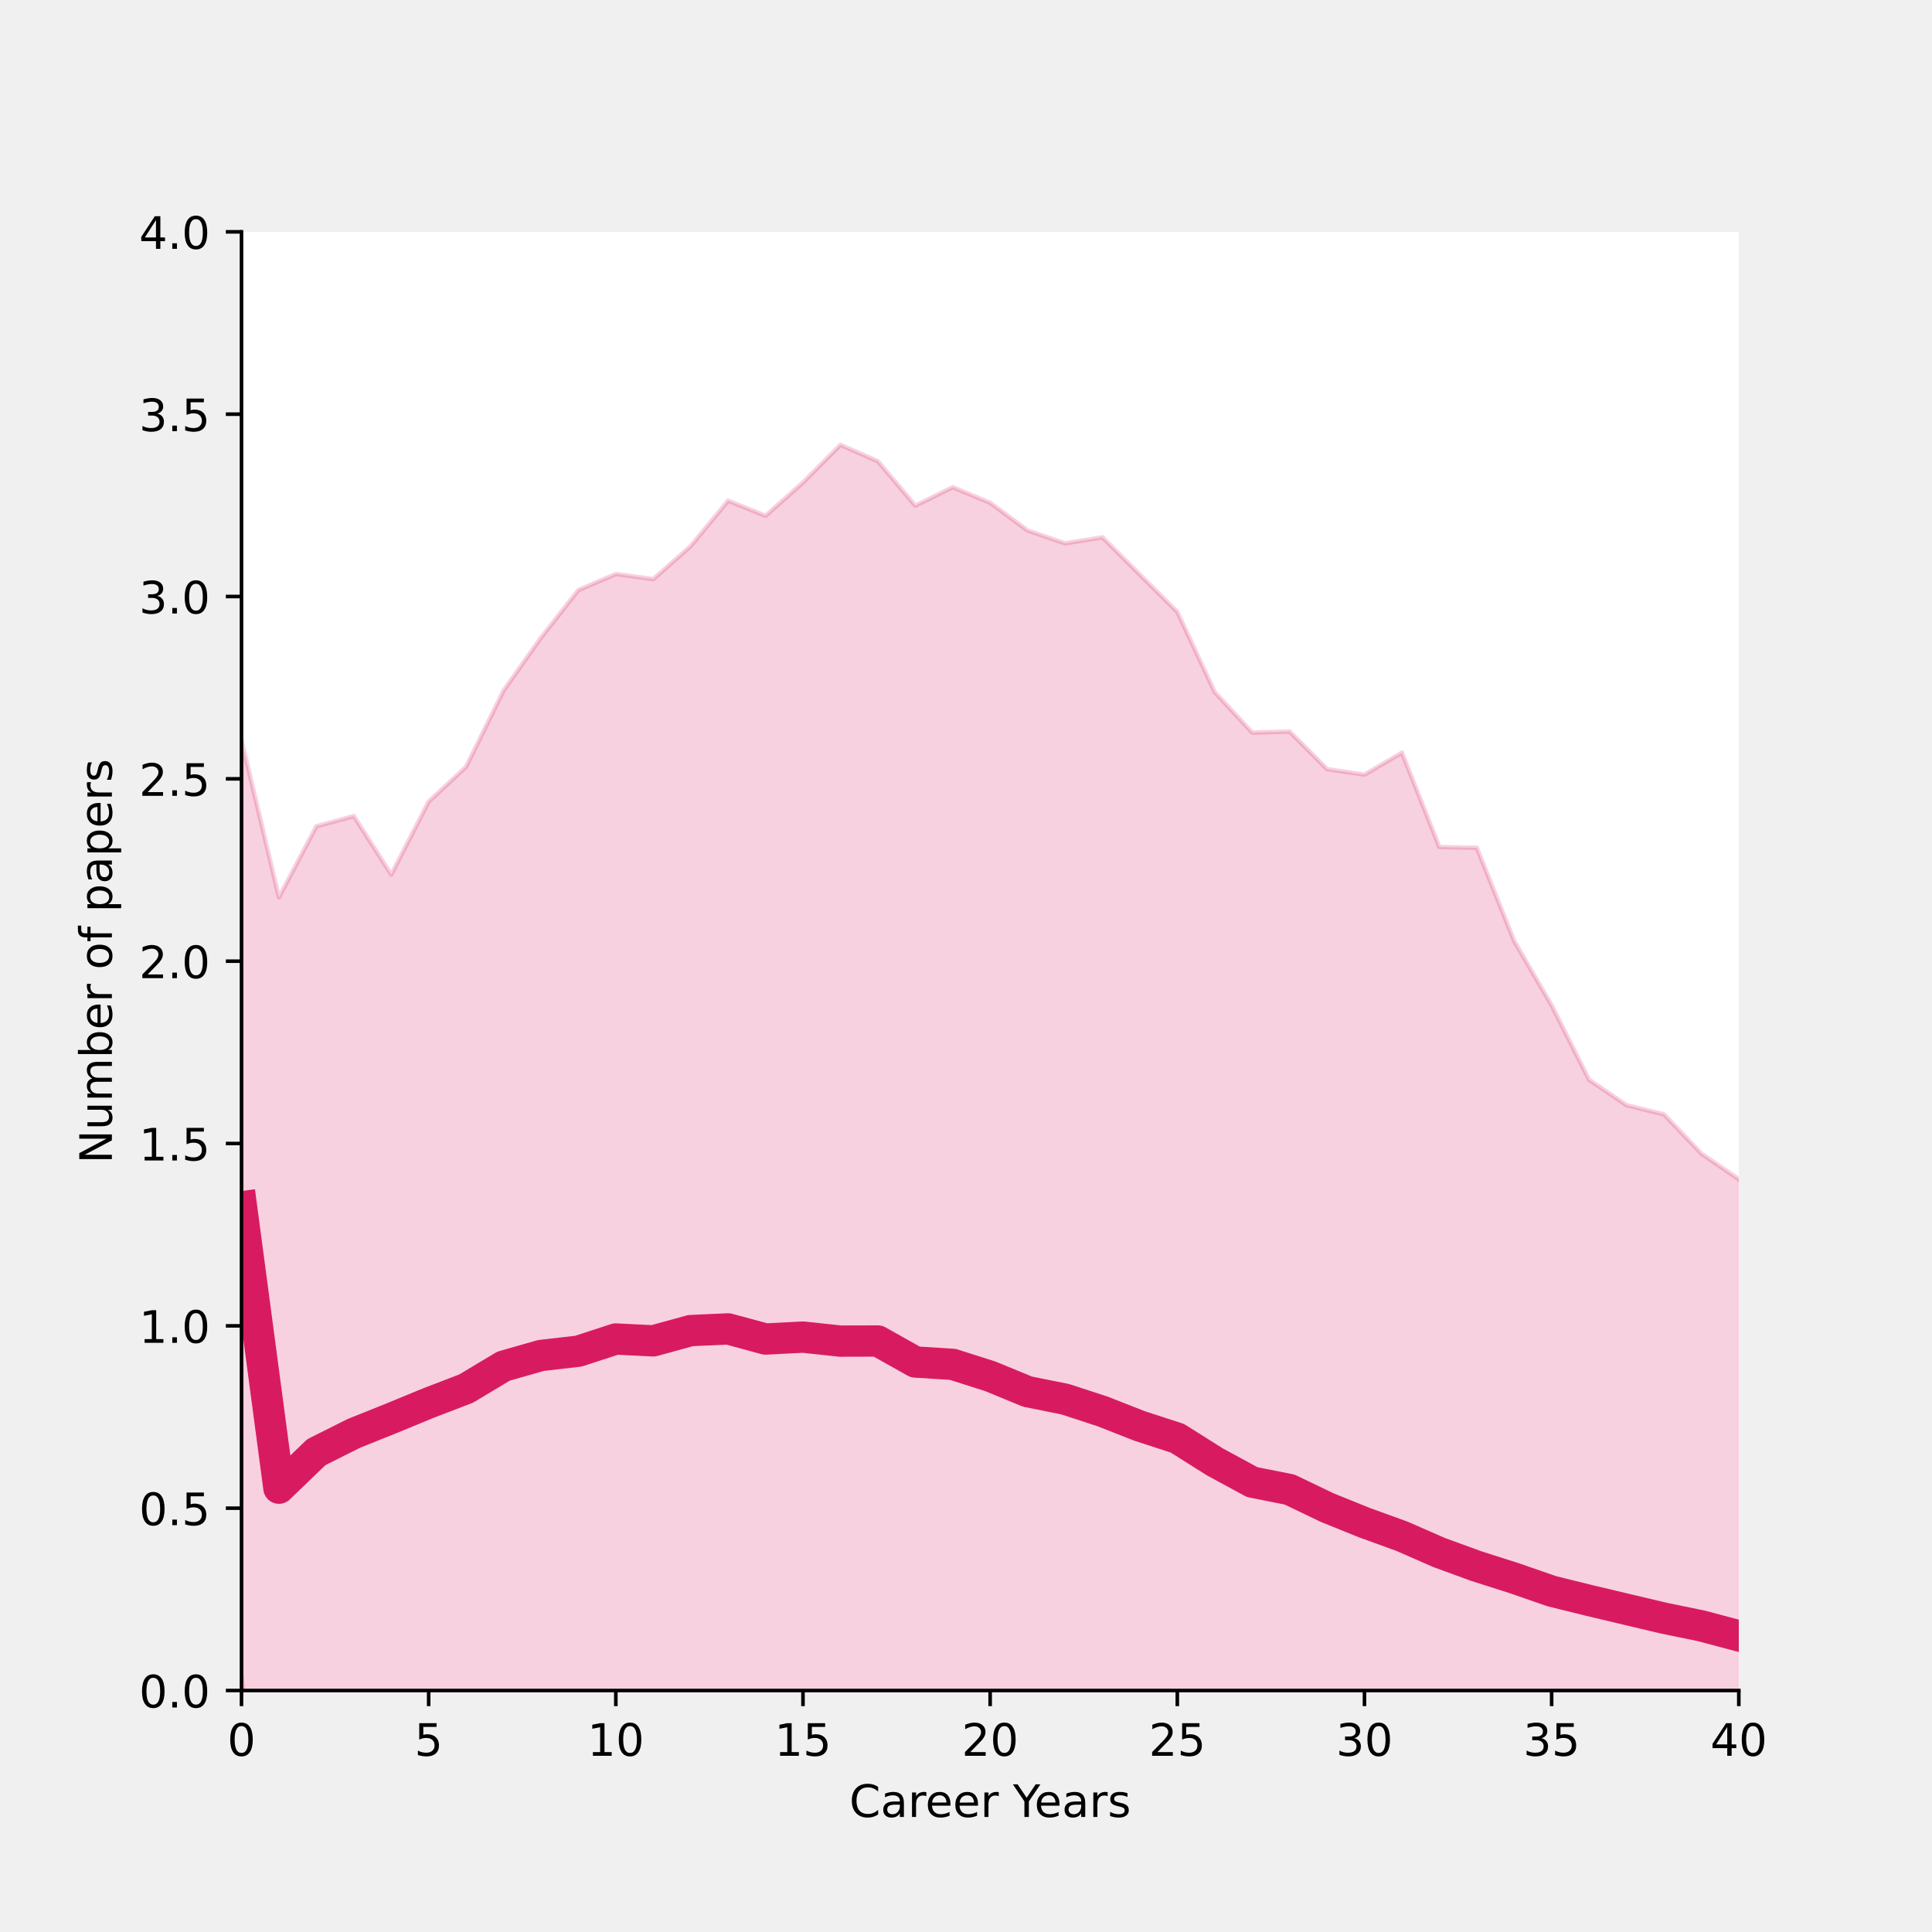
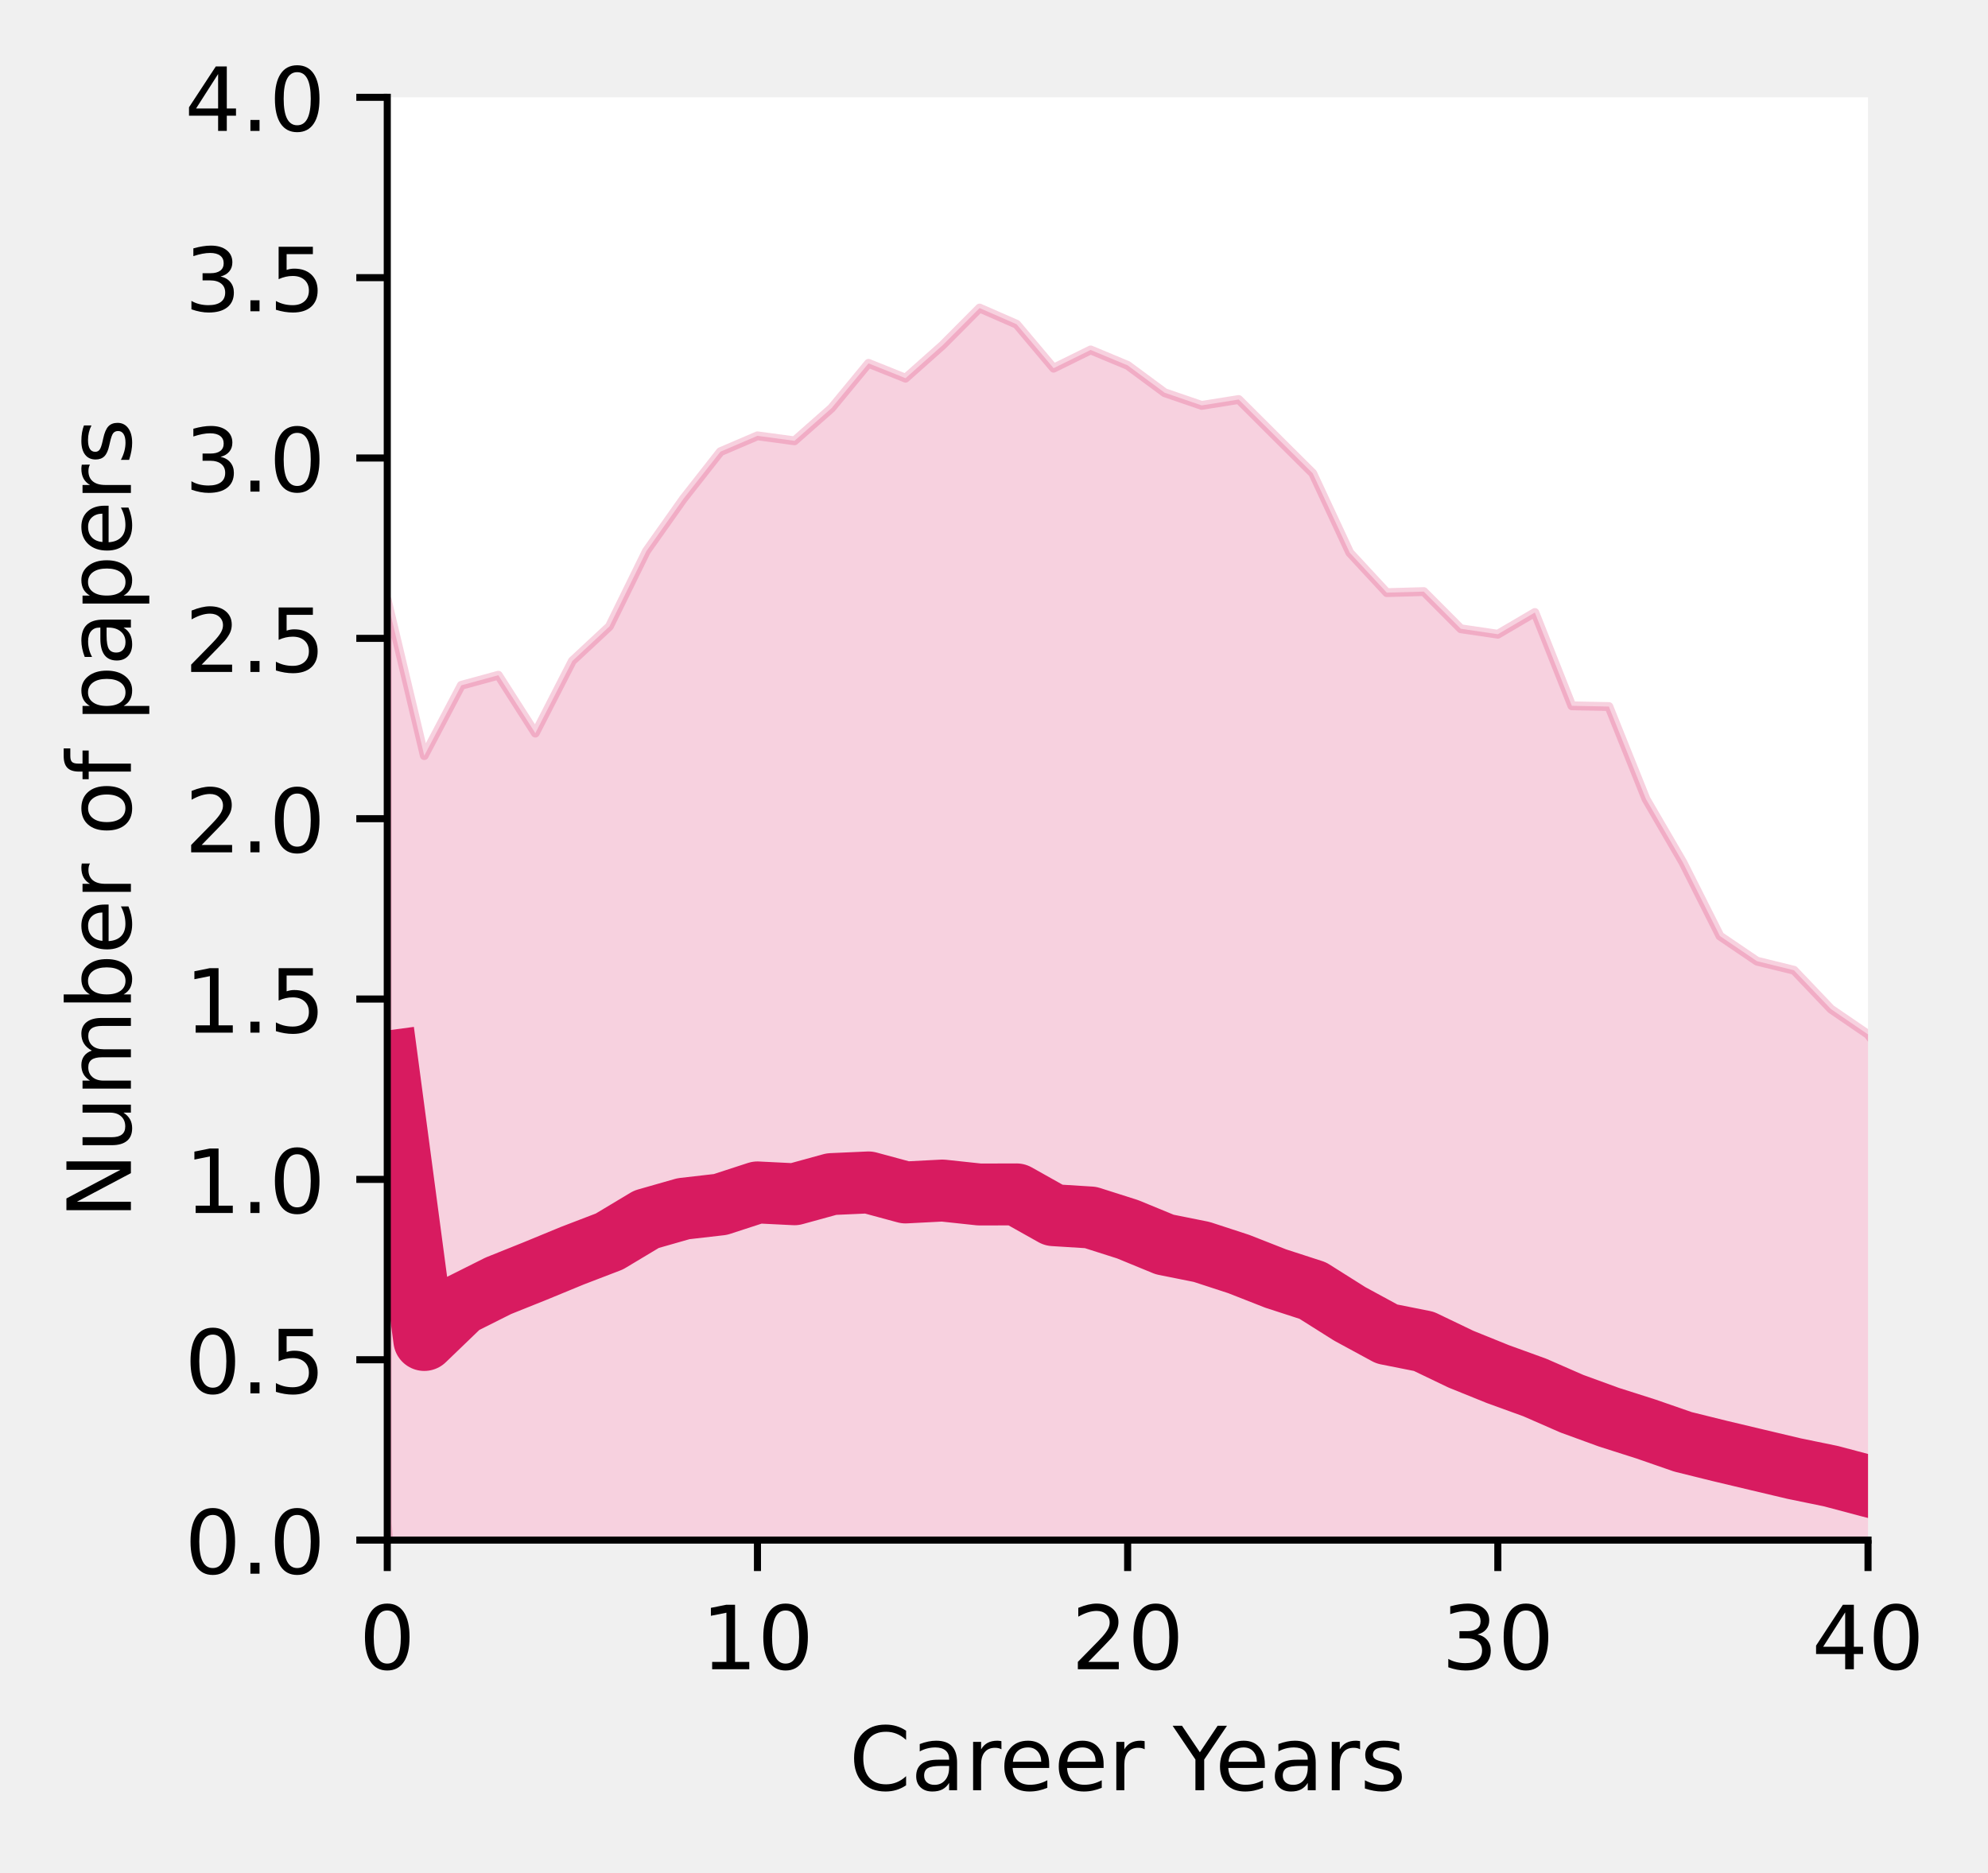
- <svg xmlns="http://www.w3.org/2000/svg" xmlns:xlink="http://www.w3.org/1999/xlink" width="432pt" height="432pt" viewBox="0 0 432 432" version="1.1">
+ <svg xmlns="http://www.w3.org/2000/svg" xmlns:xlink="http://www.w3.org/1999/xlink" width="224.744pt" height="211.635pt" viewBox="0 0 224.744 211.635" version="1.1">
  <defs>
    <style type="text/css">*{stroke-linejoin: round; stroke-linecap: butt}</style>
  </defs>
  <g id="figure_1">
    <g id="patch_1">
-       <path d="M 0 432  L 432 432  L 432 0  L 0 0  L 0 432  z " style="fill: none" />
+       <path d="M 0 211.635  L 224.744 211.635  L 224.744 0  L 0 0  L 0 211.635  z " style="fill: none" />
    </g>
    <g id="axes_1">
      <g id="patch_2">
-         <path d="M 54 378  L 388.8 378  L 388.8 51.84  L 54 51.84  z " style="fill: #ffffff" />
+         <path d="M 43.781 174.079  L 211.181 174.079  L 211.181 10.999  L 43.781 10.999  z " style="fill: #ffffff" />
      </g>
      <g id="PolyCollection_1">
-         <path d="M 54 374.193  L 54 165.498  L 62.37 200.657  L 70.74 184.77  L 79.11 182.483  L 87.48 195.57  L 95.85 179.257  L 104.22 171.461  L 112.59 154.434  L 120.96 142.605  L 129.33 131.947  L 137.7 128.364  L 146.07 129.498  L 154.44 122.119  L 162.81 111.977  L 171.18 115.335  L 179.55 107.895  L 187.92 99.481  L 196.29 103.138  L 204.66 113.075  L 213.03 108.95  L 221.4 112.436  L 229.77 118.621  L 238.14 121.489  L 246.51 120.156  L 254.88 128.513  L 263.25 136.834  L 271.62 154.779  L 279.99 163.814  L 288.36 163.578  L 296.73 171.981  L 305.1 173.217  L 313.47 168.304  L 321.84 189.4  L 330.21 189.566  L 338.58 210.437  L 346.95 224.811  L 355.32 241.443  L 363.69 247.128  L 372.06 249.182  L 380.43 257.964  L 388.8 263.685  L 397.17 274.797  L 405.54 284.984  L 413.91 300.505  L 422.28 308.501  L 430.65 317.406  L 439.02 324.538  L 447.39 329.463  L 455.76 316.487  L 464.13 318.411  L 472.5 338.752  L 480.87 348.583  L 489.24 356.721  L 497.61 361.229  L 505.98 362.158  L 514.35 366.598  L 522.72 362.226  L 531.09 363.069  L 539.46 366.226  L 547.83 372.888  L 556.2 373.195  L 564.57 368.949  L 572.94 374.901  L 581.31 377.176  L 589.68 377.176  L 598.05 377.176  L 598.05 378.807  L 598.05 378.807  L 589.68 378.807  L 581.31 378.807  L 572.94 381.002  L 564.57 386.66  L 556.2 382.56  L 547.83 382.803  L 539.46 389.105  L 531.09 391.806  L 522.72 392.535  L 514.35 388.457  L 505.98 392.276  L 497.61 393.189  L 489.24 396.93  L 480.87 404.302  L 472.5 412.567  L 464.13 431.391  L 455.76 431.946  L 447.39 419.084  L 439.02 422.819  L 430.65 427.798  L 422.28 434.747  L 413.91 440.883  L 405.54 454.007  L 397.17 460.981  L 388.8 467.869  L 380.43 469.138  L 372.06 474.479  L 363.69 472.571  L 355.32 474.276  L 346.95 486.766  L 338.58 495.334  L 330.21 510.872  L 321.84 504.939  L 313.47 518.713  L 305.1 507.734  L 296.73 502.201  L 288.36 502.565  L 279.99 499.002  L 271.62 498.953  L 263.25 506.347  L 254.88 509.238  L 246.51 511.023  L 238.14 504.226  L 229.77 503.735  L 221.4 503.038  L 213.03 501.192  L 204.66 496.023  L 196.29 496.566  L 187.92 500.272  L 179.55 490.064  L 171.18 483.488  L 162.81 482.313  L 154.44 472.921  L 146.07 470.141  L 137.7 470.443  L 129.33 472.307  L 120.96 463.574  L 112.59 456.523  L 104.22 449.525  L 95.85 448.154  L 87.48 438.739  L 79.11 458.545  L 70.74 464.641  L 62.37 464.866  L 54 374.193  z " clip-path="url(#pda16a2caca)" style="fill: #d81b60; fill-opacity: 0.2; stroke: #d81b60; stroke-opacity: 0.2" />
+         <path d="M 43.781 172.176  L 43.781 67.828  L 47.966 85.408  L 52.151 77.464  L 56.336 76.321  L 60.521 82.864  L 64.706 74.708  L 68.891 70.81  L 73.076 62.296  L 77.261 56.382  L 81.446 51.053  L 85.631 49.261  L 89.816 49.828  L 94.001 46.139  L 98.186 41.068  L 102.371 42.747  L 106.556 39.027  L 110.741 34.82  L 114.926 36.648  L 119.111 41.616  L 123.296 39.554  L 127.481 41.297  L 131.666 44.39  L 135.851 45.824  L 140.036 45.157  L 144.221 49.335  L 148.406 53.496  L 152.591 62.469  L 156.776 66.986  L 160.961 66.868  L 165.146 71.07  L 169.331 71.688  L 173.516 69.231  L 177.701 79.779  L 181.886 79.862  L 186.071 90.298  L 190.256 97.485  L 194.441 105.801  L 198.626 108.643  L 202.811 109.67  L 206.996 114.061  L 211.181 116.922  L 215.366 122.478  L 219.551 127.571  L 223.736 135.332  L 227.921 139.33  L 232.106 143.782  L 236.291 147.348  L 240.476 149.811  L 244.661 143.323  L 248.846 144.285  L 253.031 154.455  L 257.216 159.371  L 261.401 163.44  L 265.586 165.694  L 269.771 166.158  L 273.956 168.378  L 278.141 166.192  L 282.326 166.614  L 286.511 168.192  L 290.696 171.523  L 294.881 171.677  L 299.066 169.554  L 303.251 172.529  L 307.436 173.667  L 311.621 173.667  L 315.806 173.667  L 315.806 174.483  L 315.806 174.483  L 311.621 174.483  L 307.436 174.483  L 303.251 175.58  L 299.066 178.409  L 294.881 176.359  L 290.696 176.48  L 286.511 179.632  L 282.326 180.982  L 278.141 181.347  L 273.956 179.308  L 269.771 181.217  L 265.586 181.674  L 261.401 183.544  L 257.216 187.23  L 253.031 191.363  L 248.846 200.775  L 244.661 201.052  L 240.476 194.621  L 236.291 196.489  L 232.106 198.978  L 227.921 202.452  L 223.736 205.521  L 219.551 212.083  L 215.366 215.57  L 211.181 219.014  L 206.996 219.648  L 202.811 222.319  L 198.626 221.365  L 194.441 222.217  L 190.256 228.462  L 186.071 232.746  L 181.886 240.515  L 177.701 237.549  L 173.516 244.436  L 169.331 238.946  L 165.146 236.18  L 160.961 236.362  L 156.776 234.58  L 152.591 234.556  L 148.406 238.253  L 144.221 239.698  L 140.036 240.591  L 135.851 237.192  L 131.666 236.947  L 127.481 236.598  L 123.296 235.675  L 119.111 233.091  L 114.926 233.362  L 110.741 235.215  L 106.556 230.111  L 102.371 226.823  L 98.186 226.236  L 94.001 221.54  L 89.816 220.149  L 85.631 220.301  L 81.446 221.233  L 77.261 216.866  L 73.076 213.341  L 68.891 209.842  L 64.706 209.156  L 60.521 204.449  L 56.336 214.352  L 52.151 217.4  L 47.966 217.512  L 43.781 172.176  z " clip-path="url(#p102c0a29e1)" style="fill: #d81b60; fill-opacity: 0.2; stroke: #d81b60; stroke-opacity: 0.2" />
      </g>
      <g id="matplotlib.axis_1">
        <g id="xtick_1">
          <g id="line2d_1">
            <defs>
-               <path id="ma60444b152" d="M 0 0  L 0 3.5  " style="stroke: #000000; stroke-width: 0.8" />
+               <path id="m7f471c9798" d="M 0 0  L 0 3.5  " style="stroke: #000000; stroke-width: 0.8" />
            </defs>
            <g>
-               <use xlink:href="#ma60444b152" x="54" y="378" style="stroke: #000000; stroke-width: 0.8" />
+               <use xlink:href="#m7f471c9798" x="43.781" y="174.079" style="stroke: #000000; stroke-width: 0.8" />
            </g>
          </g>
          <g id="text_1">
-             <g transform="translate(50.81875 392.5984)scale(0.1 -0.1)">
+             <g transform="translate(40.6 188.6777)scale(0.1 -0.1)">
              <defs>
                <path id="DejaVuSans-30" d="M 2034 4250  Q 1547 4250 1301 3770  Q 1056 3291 1056 2328  Q 1056 1369 1301 889  Q 1547 409 2034 409  Q 2525 409 2770 889  Q 3016 1369 3016 2328  Q 3016 3291 2770 3770  Q 2525 4250 2034 4250  z M 2034 4750  Q 2819 4750 3233 4129  Q 3647 3509 3647 2328  Q 3647 1150 3233 529  Q 2819 -91 2034 -91  Q 1250 -91 836 529  Q 422 1150 422 2328  Q 422 3509 836 4129  Q 1250 4750 2034 4750  z " transform="scale(0.015625)" />
              </defs>
              <use xlink:href="#DejaVuSans-30" />
            </g>
          </g>
        </g>
        <g id="xtick_2">
          <g id="line2d_2">
            <g>
-               <use xlink:href="#ma60444b152" x="95.85" y="378" style="stroke: #000000; stroke-width: 0.8" />
+               <use xlink:href="#m7f471c9798" x="85.631" y="174.079" style="stroke: #000000; stroke-width: 0.8" />
            </g>
          </g>
          <g id="text_2">
-             <g transform="translate(92.66875 392.5984)scale(0.1 -0.1)">
-               <defs>
-                 <path id="DejaVuSans-35" d="M 691 4666  L 3169 4666  L 3169 4134  L 1269 4134  L 1269 2991  Q 1406 3038 1543 3061  Q 1681 3084 1819 3084  Q 2600 3084 3056 2656  Q 3513 2228 3513 1497  Q 3513 744 3044 326  Q 2575 -91 1722 -91  Q 1428 -91 1123 -41  Q 819 9 494 109  L 494 744  Q 775 591 1075 516  Q 1375 441 1709 441  Q 2250 441 2565 725  Q 2881 1009 2881 1497  Q 2881 1984 2565 2268  Q 2250 2553 1709 2553  Q 1456 2553 1204 2497  Q 953 2441 691 2322  L 691 4666  z " transform="scale(0.015625)" />
-               </defs>
-               <use xlink:href="#DejaVuSans-35" />
+             <g transform="translate(79.26875 188.6777)scale(0.1 -0.1)">
+               <defs>
+                 <path id="DejaVuSans-31" d="M 794 531  L 1825 531  L 1825 4091  L 703 3866  L 703 4441  L 1819 4666  L 2450 4666  L 2450 531  L 3481 531  L 3481 0  L 794 0  L 794 531  z " transform="scale(0.015625)" />
+               </defs>
+               <use xlink:href="#DejaVuSans-31" />
+               <use xlink:href="#DejaVuSans-30" x="63.623" />
            </g>
          </g>
        </g>
        <g id="xtick_3">
          <g id="line2d_3">
            <g>
-               <use xlink:href="#ma60444b152" x="137.7" y="378" style="stroke: #000000; stroke-width: 0.8" />
+               <use xlink:href="#m7f471c9798" x="127.481" y="174.079" style="stroke: #000000; stroke-width: 0.8" />
            </g>
          </g>
          <g id="text_3">
-             <g transform="translate(131.3375 392.5984)scale(0.1 -0.1)">
-               <defs>
-                 <path id="DejaVuSans-31" d="M 794 531  L 1825 531  L 1825 4091  L 703 3866  L 703 4441  L 1819 4666  L 2450 4666  L 2450 531  L 3481 531  L 3481 0  L 794 0  L 794 531  z " transform="scale(0.015625)" />
-               </defs>
-               <use xlink:href="#DejaVuSans-31" />
+             <g transform="translate(121.1188 188.6777)scale(0.1 -0.1)">
+               <defs>
+                 <path id="DejaVuSans-32" d="M 1228 531  L 3431 531  L 3431 0  L 469 0  L 469 531  Q 828 903 1448 1529  Q 2069 2156 2228 2338  Q 2531 2678 2651 2914  Q 2772 3150 2772 3378  Q 2772 3750 2511 3984  Q 2250 4219 1831 4219  Q 1534 4219 1204 4116  Q 875 4013 500 3803  L 500 4441  Q 881 4594 1212 4672  Q 1544 4750 1819 4750  Q 2544 4750 2975 4387  Q 3406 4025 3406 3419  Q 3406 3131 3298 2873  Q 3191 2616 2906 2266  Q 2828 2175 2409 1742  Q 1991 1309 1228 531  z " transform="scale(0.015625)" />
+               </defs>
+               <use xlink:href="#DejaVuSans-32" />
              <use xlink:href="#DejaVuSans-30" x="63.623" />
            </g>
          </g>
        </g>
        <g id="xtick_4">
          <g id="line2d_4">
            <g>
-               <use xlink:href="#ma60444b152" x="179.55" y="378" style="stroke: #000000; stroke-width: 0.8" />
+               <use xlink:href="#m7f471c9798" x="169.331" y="174.079" style="stroke: #000000; stroke-width: 0.8" />
            </g>
          </g>
          <g id="text_4">
-             <g transform="translate(173.1875 392.5984)scale(0.1 -0.1)">
-               <use xlink:href="#DejaVuSans-31" />
-               <use xlink:href="#DejaVuSans-35" x="63.623" />
+             <g transform="translate(162.9688 188.6777)scale(0.1 -0.1)">
+               <defs>
+                 <path id="DejaVuSans-33" d="M 2597 2516  Q 3050 2419 3304 2112  Q 3559 1806 3559 1356  Q 3559 666 3084 287  Q 2609 -91 1734 -91  Q 1441 -91 1130 -33  Q 819 25 488 141  L 488 750  Q 750 597 1062 519  Q 1375 441 1716 441  Q 2309 441 2620 675  Q 2931 909 2931 1356  Q 2931 1769 2642 2001  Q 2353 2234 1838 2234  L 1294 2234  L 1294 2753  L 1863 2753  Q 2328 2753 2575 2939  Q 2822 3125 2822 3475  Q 2822 3834 2567 4026  Q 2313 4219 1838 4219  Q 1578 4219 1281 4162  Q 984 4106 628 3988  L 628 4550  Q 988 4650 1302 4700  Q 1616 4750 1894 4750  Q 2613 4750 3031 4423  Q 3450 4097 3450 3541  Q 3450 3153 3228 2886  Q 3006 2619 2597 2516  z " transform="scale(0.015625)" />
+               </defs>
+               <use xlink:href="#DejaVuSans-33" />
+               <use xlink:href="#DejaVuSans-30" x="63.623" />
            </g>
          </g>
        </g>
        <g id="xtick_5">
          <g id="line2d_5">
            <g>
-               <use xlink:href="#ma60444b152" x="221.4" y="378" style="stroke: #000000; stroke-width: 0.8" />
+               <use xlink:href="#m7f471c9798" x="211.181" y="174.079" style="stroke: #000000; stroke-width: 0.8" />
            </g>
          </g>
          <g id="text_5">
-             <g transform="translate(215.0375 392.5984)scale(0.1 -0.1)">
-               <defs>
-                 <path id="DejaVuSans-32" d="M 1228 531  L 3431 531  L 3431 0  L 469 0  L 469 531  Q 828 903 1448 1529  Q 2069 2156 2228 2338  Q 2531 2678 2651 2914  Q 2772 3150 2772 3378  Q 2772 3750 2511 3984  Q 2250 4219 1831 4219  Q 1534 4219 1204 4116  Q 875 4013 500 3803  L 500 4441  Q 881 4594 1212 4672  Q 1544 4750 1819 4750  Q 2544 4750 2975 4387  Q 3406 4025 3406 3419  Q 3406 3131 3298 2873  Q 3191 2616 2906 2266  Q 2828 2175 2409 1742  Q 1991 1309 1228 531  z " transform="scale(0.015625)" />
-               </defs>
-               <use xlink:href="#DejaVuSans-32" />
-               <use xlink:href="#DejaVuSans-30" x="63.623" />
-             </g>
-           </g>
-         </g>
-         <g id="xtick_6">
-           <g id="line2d_6">
-             <g>
-               <use xlink:href="#ma60444b152" x="263.25" y="378" style="stroke: #000000; stroke-width: 0.8" />
-             </g>
-           </g>
-           <g id="text_6">
-             <g transform="translate(256.8875 392.5984)scale(0.1 -0.1)">
-               <use xlink:href="#DejaVuSans-32" />
-               <use xlink:href="#DejaVuSans-35" x="63.623" />
-             </g>
-           </g>
-         </g>
-         <g id="xtick_7">
-           <g id="line2d_7">
-             <g>
-               <use xlink:href="#ma60444b152" x="305.1" y="378" style="stroke: #000000; stroke-width: 0.8" />
-             </g>
-           </g>
-           <g id="text_7">
-             <g transform="translate(298.7375 392.5984)scale(0.1 -0.1)">
-               <defs>
-                 <path id="DejaVuSans-33" d="M 2597 2516  Q 3050 2419 3304 2112  Q 3559 1806 3559 1356  Q 3559 666 3084 287  Q 2609 -91 1734 -91  Q 1441 -91 1130 -33  Q 819 25 488 141  L 488 750  Q 750 597 1062 519  Q 1375 441 1716 441  Q 2309 441 2620 675  Q 2931 909 2931 1356  Q 2931 1769 2642 2001  Q 2353 2234 1838 2234  L 1294 2234  L 1294 2753  L 1863 2753  Q 2328 2753 2575 2939  Q 2822 3125 2822 3475  Q 2822 3834 2567 4026  Q 2313 4219 1838 4219  Q 1578 4219 1281 4162  Q 984 4106 628 3988  L 628 4550  Q 988 4650 1302 4700  Q 1616 4750 1894 4750  Q 2613 4750 3031 4423  Q 3450 4097 3450 3541  Q 3450 3153 3228 2886  Q 3006 2619 2597 2516  z " transform="scale(0.015625)" />
-               </defs>
-               <use xlink:href="#DejaVuSans-33" />
-               <use xlink:href="#DejaVuSans-30" x="63.623" />
-             </g>
-           </g>
-         </g>
-         <g id="xtick_8">
-           <g id="line2d_8">
-             <g>
-               <use xlink:href="#ma60444b152" x="346.95" y="378" style="stroke: #000000; stroke-width: 0.8" />
-             </g>
-           </g>
-           <g id="text_8">
-             <g transform="translate(340.5875 392.5984)scale(0.1 -0.1)">
-               <use xlink:href="#DejaVuSans-33" />
-               <use xlink:href="#DejaVuSans-35" x="63.623" />
-             </g>
-           </g>
-         </g>
-         <g id="xtick_9">
-           <g id="line2d_9">
-             <g>
-               <use xlink:href="#ma60444b152" x="388.8" y="378" style="stroke: #000000; stroke-width: 0.8" />
-             </g>
-           </g>
-           <g id="text_9">
-             <g transform="translate(382.4375 392.5984)scale(0.1 -0.1)">
+             <g transform="translate(204.8187 188.6777)scale(0.1 -0.1)">
              <defs>
                <path id="DejaVuSans-34" d="M 2419 4116  L 825 1625  L 2419 1625  L 2419 4116  z M 2253 4666  L 3047 4666  L 3047 1625  L 3713 1625  L 3713 1100  L 3047 1100  L 3047 0  L 2419 0  L 2419 1100  L 313 1100  L 313 1709  L 2253 4666  z " transform="scale(0.015625)" />
              </defs>
              <use xlink:href="#DejaVuSans-34" />
              <use xlink:href="#DejaVuSans-30" x="63.623" />
            </g>
          </g>
        </g>
-         <g id="text_10">
-           <g transform="translate(189.9117 406.2766)scale(0.1 -0.1)">
+         <g id="text_6">
+           <g transform="translate(95.99297 202.3558)scale(0.1 -0.1)">
            <defs>
              <path id="DejaVuSans-43" d="M 4122 4306  L 4122 3641  Q 3803 3938 3442 4084  Q 3081 4231 2675 4231  Q 1875 4231 1450 3742  Q 1025 3253 1025 2328  Q 1025 1406 1450 917  Q 1875 428 2675 428  Q 3081 428 3442 575  Q 3803 722 4122 1019  L 4122 359  Q 3791 134 3420 21  Q 3050 -91 2638 -91  Q 1578 -91 968 557  Q 359 1206 359 2328  Q 359 3453 968 4101  Q 1578 4750 2638 4750  Q 3056 4750 3426 4639  Q 3797 4528 4122 4306  z " transform="scale(0.015625)" />
              <path id="DejaVuSans-61" d="M 2194 1759  Q 1497 1759 1228 1600  Q 959 1441 959 1056  Q 959 750 1161 570  Q 1363 391 1709 391  Q 2188 391 2477 730  Q 2766 1069 2766 1631  L 2766 1759  L 2194 1759  z M 3341 1997  L 3341 0  L 2766 0  L 2766 531  Q 2569 213 2275 61  Q 1981 -91 1556 -91  Q 1019 -91 701 211  Q 384 513 384 1019  Q 384 1609 779 1909  Q 1175 2209 1959 2209  L 2766 2209  L 2766 2266  Q 2766 2663 2505 2880  Q 2244 3097 1772 3097  Q 1472 3097 1187 3025  Q 903 2953 641 2809  L 641 3341  Q 956 3463 1253 3523  Q 1550 3584 1831 3584  Q 2591 3584 2966 3190  Q 3341 2797 3341 1997  z " transform="scale(0.015625)" />
              <path id="DejaVuSans-72" d="M 2631 2963  Q 2534 3019 2420 3045  Q 2306 3072 2169 3072  Q 1681 3072 1420 2755  Q 1159 2438 1159 1844  L 1159 0  L 581 0  L 581 3500  L 1159 3500  L 1159 2956  Q 1341 3275 1631 3429  Q 1922 3584 2338 3584  Q 2397 3584 2469 3576  Q 2541 3569 2628 3553  L 2631 2963  z " transform="scale(0.015625)" />
              <path id="DejaVuSans-65" d="M 3597 1894  L 3597 1613  L 953 1613  Q 991 1019 1311 708  Q 1631 397 2203 397  Q 2534 397 2845 478  Q 3156 559 3463 722  L 3463 178  Q 3153 47 2828 -22  Q 2503 -91 2169 -91  Q 1331 -91 842 396  Q 353 884 353 1716  Q 353 2575 817 3079  Q 1281 3584 2069 3584  Q 2775 3584 3186 3129  Q 3597 2675 3597 1894  z M 3022 2063  Q 3016 2534 2758 2815  Q 2500 3097 2075 3097  Q 1594 3097 1305 2825  Q 1016 2553 972 2059  L 3022 2063  z " transform="scale(0.015625)" />
              <path id="DejaVuSans-20" transform="scale(0.015625)" />
              <path id="DejaVuSans-59" d="M -13 4666  L 666 4666  L 1959 2747  L 3244 4666  L 3922 4666  L 2272 2222  L 2272 0  L 1638 0  L 1638 2222  L -13 4666  z " transform="scale(0.015625)" />
              <path id="DejaVuSans-73" d="M 2834 3397  L 2834 2853  Q 2591 2978 2328 3040  Q 2066 3103 1784 3103  Q 1356 3103 1142 2972  Q 928 2841 928 2578  Q 928 2378 1081 2264  Q 1234 2150 1697 2047  L 1894 2003  Q 2506 1872 2764 1633  Q 3022 1394 3022 966  Q 3022 478 2636 193  Q 2250 -91 1575 -91  Q 1294 -91 989 -36  Q 684 19 347 128  L 347 722  Q 666 556 975 473  Q 1284 391 1588 391  Q 1994 391 2212 530  Q 2431 669 2431 922  Q 2431 1156 2273 1281  Q 2116 1406 1581 1522  L 1381 1569  Q 847 1681 609 1914  Q 372 2147 372 2553  Q 372 3047 722 3315  Q 1072 3584 1716 3584  Q 2034 3584 2315 3537  Q 2597 3491 2834 3397  z " transform="scale(0.015625)" />
            </defs>
            <use xlink:href="#DejaVuSans-43" />
            <use xlink:href="#DejaVuSans-61" x="69.824" />
            <use xlink:href="#DejaVuSans-72" x="131.104" />
            <use xlink:href="#DejaVuSans-65" x="169.967" />
            <use xlink:href="#DejaVuSans-65" x="231.49" />
            <use xlink:href="#DejaVuSans-72" x="293.014" />
            <use xlink:href="#DejaVuSans-20" x="334.127" />
            <use xlink:href="#DejaVuSans-59" x="365.914" />
            <use xlink:href="#DejaVuSans-65" x="413.748" />
            <use xlink:href="#DejaVuSans-61" x="475.271" />
            <use xlink:href="#DejaVuSans-72" x="536.551" />
            <use xlink:href="#DejaVuSans-73" x="577.664" />
          </g>
        </g>
      </g>
      <g id="matplotlib.axis_2">
        <g id="ytick_1">
+           <g id="line2d_6">
+             <defs>
+               <path id="m3d9a5bf2ac" d="M 0 0  L -3.5 0  " style="stroke: #000000; stroke-width: 0.8" />
+             </defs>
+             <g>
+               <use xlink:href="#m3d9a5bf2ac" x="43.781" y="174.079" style="stroke: #000000; stroke-width: 0.8" />
+             </g>
+           </g>
+           <g id="text_7">
+             <g transform="translate(20.87813 177.8784)scale(0.1 -0.1)">
+               <defs>
+                 <path id="DejaVuSans-2e" d="M 684 794  L 1344 794  L 1344 0  L 684 0  L 684 794  z " transform="scale(0.015625)" />
+               </defs>
+               <use xlink:href="#DejaVuSans-30" />
+               <use xlink:href="#DejaVuSans-2e" x="63.623" />
+               <use xlink:href="#DejaVuSans-30" x="95.41" />
+             </g>
+           </g>
+         </g>
+         <g id="ytick_2">
+           <g id="line2d_7">
+             <g>
+               <use xlink:href="#m3d9a5bf2ac" x="43.781" y="153.694" style="stroke: #000000; stroke-width: 0.8" />
+             </g>
+           </g>
+           <g id="text_8">
+             <g transform="translate(20.87813 157.4934)scale(0.1 -0.1)">
+               <defs>
+                 <path id="DejaVuSans-35" d="M 691 4666  L 3169 4666  L 3169 4134  L 1269 4134  L 1269 2991  Q 1406 3038 1543 3061  Q 1681 3084 1819 3084  Q 2600 3084 3056 2656  Q 3513 2228 3513 1497  Q 3513 744 3044 326  Q 2575 -91 1722 -91  Q 1428 -91 1123 -41  Q 819 9 494 109  L 494 744  Q 775 591 1075 516  Q 1375 441 1709 441  Q 2250 441 2565 725  Q 2881 1009 2881 1497  Q 2881 1984 2565 2268  Q 2250 2553 1709 2553  Q 1456 2553 1204 2497  Q 953 2441 691 2322  L 691 4666  z " transform="scale(0.015625)" />
+               </defs>
+               <use xlink:href="#DejaVuSans-30" />
+               <use xlink:href="#DejaVuSans-2e" x="63.623" />
+               <use xlink:href="#DejaVuSans-35" x="95.41" />
+             </g>
+           </g>
+         </g>
+         <g id="ytick_3">
+           <g id="line2d_8">
+             <g>
+               <use xlink:href="#m3d9a5bf2ac" x="43.781" y="133.309" style="stroke: #000000; stroke-width: 0.8" />
+             </g>
+           </g>
+           <g id="text_9">
+             <g transform="translate(20.87813 137.1084)scale(0.1 -0.1)">
+               <use xlink:href="#DejaVuSans-31" />
+               <use xlink:href="#DejaVuSans-2e" x="63.623" />
+               <use xlink:href="#DejaVuSans-30" x="95.41" />
+             </g>
+           </g>
+         </g>
+         <g id="ytick_4">
+           <g id="line2d_9">
+             <g>
+               <use xlink:href="#m3d9a5bf2ac" x="43.781" y="112.924" style="stroke: #000000; stroke-width: 0.8" />
+             </g>
+           </g>
+           <g id="text_10">
+             <g transform="translate(20.87813 116.7234)scale(0.1 -0.1)">
+               <use xlink:href="#DejaVuSans-31" />
+               <use xlink:href="#DejaVuSans-2e" x="63.623" />
+               <use xlink:href="#DejaVuSans-35" x="95.41" />
+             </g>
+           </g>
+         </g>
+         <g id="ytick_5">
          <g id="line2d_10">
-             <defs>
-               <path id="m8f0a9b0ee6" d="M 0 0  L -3.5 0  " style="stroke: #000000; stroke-width: 0.8" />
-             </defs>
-             <g>
-               <use xlink:href="#m8f0a9b0ee6" x="54" y="378" style="stroke: #000000; stroke-width: 0.8" />
+             <g>
+               <use xlink:href="#m3d9a5bf2ac" x="43.781" y="92.539" style="stroke: #000000; stroke-width: 0.8" />
            </g>
          </g>
          <g id="text_11">
-             <g transform="translate(31.09688 381.7992)scale(0.1 -0.1)">
-               <defs>
-                 <path id="DejaVuSans-2e" d="M 684 794  L 1344 794  L 1344 0  L 684 0  L 684 794  z " transform="scale(0.015625)" />
-               </defs>
-               <use xlink:href="#DejaVuSans-30" />
-               <use xlink:href="#DejaVuSans-2e" x="63.623" />
-               <use xlink:href="#DejaVuSans-30" x="95.41" />
-             </g>
-           </g>
-         </g>
-         <g id="ytick_2">
+             <g transform="translate(20.87813 96.33844)scale(0.1 -0.1)">
+               <use xlink:href="#DejaVuSans-32" />
+               <use xlink:href="#DejaVuSans-2e" x="63.623" />
+               <use xlink:href="#DejaVuSans-30" x="95.41" />
+             </g>
+           </g>
+         </g>
+         <g id="ytick_6">
          <g id="line2d_11">
            <g>
-               <use xlink:href="#m8f0a9b0ee6" x="54" y="337.23" style="stroke: #000000; stroke-width: 0.8" />
+               <use xlink:href="#m3d9a5bf2ac" x="43.781" y="72.154" style="stroke: #000000; stroke-width: 0.8" />
            </g>
          </g>
          <g id="text_12">
-             <g transform="translate(31.09688 341.0292)scale(0.1 -0.1)">
-               <use xlink:href="#DejaVuSans-30" />
+             <g transform="translate(20.87813 75.95344)scale(0.1 -0.1)">
+               <use xlink:href="#DejaVuSans-32" />
              <use xlink:href="#DejaVuSans-2e" x="63.623" />
              <use xlink:href="#DejaVuSans-35" x="95.41" />
            </g>
          </g>
        </g>
-         <g id="ytick_3">
+         <g id="ytick_7">
          <g id="line2d_12">
            <g>
-               <use xlink:href="#m8f0a9b0ee6" x="54" y="296.46" style="stroke: #000000; stroke-width: 0.8" />
+               <use xlink:href="#m3d9a5bf2ac" x="43.781" y="51.769" style="stroke: #000000; stroke-width: 0.8" />
            </g>
          </g>
          <g id="text_13">
-             <g transform="translate(31.09688 300.2592)scale(0.1 -0.1)">
-               <use xlink:href="#DejaVuSans-31" />
-               <use xlink:href="#DejaVuSans-2e" x="63.623" />
-               <use xlink:href="#DejaVuSans-30" x="95.41" />
-             </g>
-           </g>
-         </g>
-         <g id="ytick_4">
+             <g transform="translate(20.87813 55.56844)scale(0.1 -0.1)">
+               <use xlink:href="#DejaVuSans-33" />
+               <use xlink:href="#DejaVuSans-2e" x="63.623" />
+               <use xlink:href="#DejaVuSans-30" x="95.41" />
+             </g>
+           </g>
+         </g>
+         <g id="ytick_8">
          <g id="line2d_13">
            <g>
-               <use xlink:href="#m8f0a9b0ee6" x="54" y="255.69" style="stroke: #000000; stroke-width: 0.8" />
+               <use xlink:href="#m3d9a5bf2ac" x="43.781" y="31.384" style="stroke: #000000; stroke-width: 0.8" />
            </g>
          </g>
          <g id="text_14">
-             <g transform="translate(31.09688 259.4892)scale(0.1 -0.1)">
-               <use xlink:href="#DejaVuSans-31" />
+             <g transform="translate(20.87813 35.18344)scale(0.1 -0.1)">
+               <use xlink:href="#DejaVuSans-33" />
              <use xlink:href="#DejaVuSans-2e" x="63.623" />
              <use xlink:href="#DejaVuSans-35" x="95.41" />
            </g>
          </g>
        </g>
-         <g id="ytick_5">
+         <g id="ytick_9">
          <g id="line2d_14">
            <g>
-               <use xlink:href="#m8f0a9b0ee6" x="54" y="214.92" style="stroke: #000000; stroke-width: 0.8" />
+               <use xlink:href="#m3d9a5bf2ac" x="43.781" y="10.999" style="stroke: #000000; stroke-width: 0.8" />
            </g>
          </g>
          <g id="text_15">
-             <g transform="translate(31.09688 218.7192)scale(0.1 -0.1)">
-               <use xlink:href="#DejaVuSans-32" />
-               <use xlink:href="#DejaVuSans-2e" x="63.623" />
-               <use xlink:href="#DejaVuSans-30" x="95.41" />
-             </g>
-           </g>
-         </g>
-         <g id="ytick_6">
-           <g id="line2d_15">
-             <g>
-               <use xlink:href="#m8f0a9b0ee6" x="54" y="174.15" style="stroke: #000000; stroke-width: 0.8" />
-             </g>
-           </g>
-           <g id="text_16">
-             <g transform="translate(31.09688 177.9492)scale(0.1 -0.1)">
-               <use xlink:href="#DejaVuSans-32" />
-               <use xlink:href="#DejaVuSans-2e" x="63.623" />
-               <use xlink:href="#DejaVuSans-35" x="95.41" />
-             </g>
-           </g>
-         </g>
-         <g id="ytick_7">
-           <g id="line2d_16">
-             <g>
-               <use xlink:href="#m8f0a9b0ee6" x="54" y="133.38" style="stroke: #000000; stroke-width: 0.8" />
-             </g>
-           </g>
-           <g id="text_17">
-             <g transform="translate(31.09688 137.1792)scale(0.1 -0.1)">
-               <use xlink:href="#DejaVuSans-33" />
-               <use xlink:href="#DejaVuSans-2e" x="63.623" />
-               <use xlink:href="#DejaVuSans-30" x="95.41" />
-             </g>
-           </g>
-         </g>
-         <g id="ytick_8">
-           <g id="line2d_17">
-             <g>
-               <use xlink:href="#m8f0a9b0ee6" x="54" y="92.61" style="stroke: #000000; stroke-width: 0.8" />
-             </g>
-           </g>
-           <g id="text_18">
-             <g transform="translate(31.09688 96.40922)scale(0.1 -0.1)">
-               <use xlink:href="#DejaVuSans-33" />
-               <use xlink:href="#DejaVuSans-2e" x="63.623" />
-               <use xlink:href="#DejaVuSans-35" x="95.41" />
-             </g>
-           </g>
-         </g>
-         <g id="ytick_9">
-           <g id="line2d_18">
-             <g>
-               <use xlink:href="#m8f0a9b0ee6" x="54" y="51.84" style="stroke: #000000; stroke-width: 0.8" />
-             </g>
-           </g>
-           <g id="text_19">
-             <g transform="translate(31.09688 55.63922)scale(0.1 -0.1)">
+             <g transform="translate(20.87813 14.79844)scale(0.1 -0.1)">
              <use xlink:href="#DejaVuSans-34" />
              <use xlink:href="#DejaVuSans-2e" x="63.623" />
              <use xlink:href="#DejaVuSans-30" x="95.41" />
            </g>
          </g>
        </g>
-         <g id="text_20">
-           <g transform="translate(25.01719 260.1528)rotate(-90)scale(0.1 -0.1)">
+         <g id="text_16">
+           <g transform="translate(14.79844 137.772)rotate(-90)scale(0.1 -0.1)">
            <defs>
              <path id="DejaVuSans-4e" d="M 628 4666  L 1478 4666  L 3547 763  L 3547 4666  L 4159 4666  L 4159 0  L 3309 0  L 1241 3903  L 1241 0  L 628 0  L 628 4666  z " transform="scale(0.015625)" />
              <path id="DejaVuSans-75" d="M 544 1381  L 544 3500  L 1119 3500  L 1119 1403  Q 1119 906 1312 657  Q 1506 409 1894 409  Q 2359 409 2629 706  Q 2900 1003 2900 1516  L 2900 3500  L 3475 3500  L 3475 0  L 2900 0  L 2900 538  Q 2691 219 2414 64  Q 2138 -91 1772 -91  Q 1169 -91 856 284  Q 544 659 544 1381  z M 1991 3584  L 1991 3584  z " transform="scale(0.015625)" />
              <path id="DejaVuSans-6d" d="M 3328 2828  Q 3544 3216 3844 3400  Q 4144 3584 4550 3584  Q 5097 3584 5394 3201  Q 5691 2819 5691 2113  L 5691 0  L 5113 0  L 5113 2094  Q 5113 2597 4934 2840  Q 4756 3084 4391 3084  Q 3944 3084 3684 2787  Q 3425 2491 3425 1978  L 3425 0  L 2847 0  L 2847 2094  Q 2847 2600 2669 2842  Q 2491 3084 2119 3084  Q 1678 3084 1418 2786  Q 1159 2488 1159 1978  L 1159 0  L 581 0  L 581 3500  L 1159 3500  L 1159 2956  Q 1356 3278 1631 3431  Q 1906 3584 2284 3584  Q 2666 3584 2933 3390  Q 3200 3197 3328 2828  z " transform="scale(0.015625)" />
              <path id="DejaVuSans-62" d="M 3116 1747  Q 3116 2381 2855 2742  Q 2594 3103 2138 3103  Q 1681 3103 1420 2742  Q 1159 2381 1159 1747  Q 1159 1113 1420 752  Q 1681 391 2138 391  Q 2594 391 2855 752  Q 3116 1113 3116 1747  z M 1159 2969  Q 1341 3281 1617 3432  Q 1894 3584 2278 3584  Q 2916 3584 3314 3078  Q 3713 2572 3713 1747  Q 3713 922 3314 415  Q 2916 -91 2278 -91  Q 1894 -91 1617 61  Q 1341 213 1159 525  L 1159 0  L 581 0  L 581 4863  L 1159 4863  L 1159 2969  z " transform="scale(0.015625)" />
              <path id="DejaVuSans-6f" d="M 1959 3097  Q 1497 3097 1228 2736  Q 959 2375 959 1747  Q 959 1119 1226 758  Q 1494 397 1959 397  Q 2419 397 2687 759  Q 2956 1122 2956 1747  Q 2956 2369 2687 2733  Q 2419 3097 1959 3097  z M 1959 3584  Q 2709 3584 3137 3096  Q 3566 2609 3566 1747  Q 3566 888 3137 398  Q 2709 -91 1959 -91  Q 1206 -91 779 398  Q 353 888 353 1747  Q 353 2609 779 3096  Q 1206 3584 1959 3584  z " transform="scale(0.015625)" />
              <path id="DejaVuSans-66" d="M 2375 4863  L 2375 4384  L 1825 4384  Q 1516 4384 1395 4259  Q 1275 4134 1275 3809  L 1275 3500  L 2222 3500  L 2222 3053  L 1275 3053  L 1275 0  L 697 0  L 697 3053  L 147 3053  L 147 3500  L 697 3500  L 697 3744  Q 697 4328 969 4595  Q 1241 4863 1831 4863  L 2375 4863  z " transform="scale(0.015625)" />
              <path id="DejaVuSans-70" d="M 1159 525  L 1159 -1331  L 581 -1331  L 581 3500  L 1159 3500  L 1159 2969  Q 1341 3281 1617 3432  Q 1894 3584 2278 3584  Q 2916 3584 3314 3078  Q 3713 2572 3713 1747  Q 3713 922 3314 415  Q 2916 -91 2278 -91  Q 1894 -91 1617 61  Q 1341 213 1159 525  z M 3116 1747  Q 3116 2381 2855 2742  Q 2594 3103 2138 3103  Q 1681 3103 1420 2742  Q 1159 2381 1159 1747  Q 1159 1113 1420 752  Q 1681 391 2138 391  Q 2594 391 2855 752  Q 3116 1113 3116 1747  z " transform="scale(0.015625)" />
            </defs>
            <use xlink:href="#DejaVuSans-4e" />
            <use xlink:href="#DejaVuSans-75" x="74.805" />
            <use xlink:href="#DejaVuSans-6d" x="138.184" />
            <use xlink:href="#DejaVuSans-62" x="235.596" />
            <use xlink:href="#DejaVuSans-65" x="299.072" />
            <use xlink:href="#DejaVuSans-72" x="360.596" />
            <use xlink:href="#DejaVuSans-20" x="401.709" />
            <use xlink:href="#DejaVuSans-6f" x="433.496" />
            <use xlink:href="#DejaVuSans-66" x="494.678" />
            <use xlink:href="#DejaVuSans-20" x="529.883" />
            <use xlink:href="#DejaVuSans-70" x="561.67" />
            <use xlink:href="#DejaVuSans-61" x="625.146" />
            <use xlink:href="#DejaVuSans-70" x="686.426" />
            <use xlink:href="#DejaVuSans-65" x="749.902" />
            <use xlink:href="#DejaVuSans-72" x="811.426" />
            <use xlink:href="#DejaVuSans-73" x="852.539" />
          </g>
        </g>
      </g>
-       <g id="line2d_19">
-         <path d="M 54 269.845  L 62.37 332.762  L 70.74 324.705  L 79.11 320.514  L 87.48 317.155  L 95.85 313.706  L 104.22 310.493  L 112.59 305.478  L 120.96 303.089  L 129.33 302.127  L 137.7 299.404  L 146.07 299.819  L 154.44 297.52  L 162.81 297.145  L 171.18 299.412  L 179.55 298.98  L 187.92 299.877  L 196.29 299.852  L 204.66 304.549  L 213.03 305.071  L 221.4 307.737  L 229.77 311.178  L 238.14 312.858  L 246.51 315.589  L 254.88 318.875  L 263.25 321.591  L 271.62 326.866  L 279.99 331.408  L 288.36 333.071  L 296.73 337.091  L 305.1 340.475  L 313.47 343.509  L 321.84 347.17  L 330.21 350.219  L 338.58 352.886  L 346.95 355.789  L 355.32 357.86  L 363.69 359.849  L 372.06 361.831  L 380.43 363.551  L 388.8 365.777  L 397.17 367.889  L 405.54 369.495  L 413.91 370.694  L 422.28 371.624  L 430.65 372.602  L 433 372.904  " clip-path="url(#pda16a2caca)" style="fill: none; stroke: #d81b60; stroke-width: 7; stroke-linecap: square" />
+       <g id="line2d_15">
+         <path d="M 43.781 120.002  L 47.966 151.46  L 52.151 147.432  L 56.336 145.336  L 60.521 143.657  L 64.706 141.932  L 68.891 140.326  L 73.076 137.818  L 77.261 136.624  L 81.446 136.143  L 85.631 134.781  L 89.816 134.989  L 94.001 133.839  L 98.186 133.652  L 102.371 134.785  L 106.556 134.569  L 110.741 135.017  L 114.926 135.005  L 119.111 137.354  L 123.296 137.615  L 127.481 138.948  L 131.666 140.668  L 135.851 141.508  L 140.036 142.874  L 144.221 144.517  L 148.406 145.875  L 152.591 148.512  L 156.776 150.783  L 160.961 151.615  L 165.146 153.625  L 169.331 155.317  L 173.516 156.834  L 177.701 158.664  L 181.886 160.189  L 186.071 161.522  L 190.256 162.973  L 194.441 164.009  L 198.626 165.004  L 202.811 165.995  L 206.996 166.855  L 211.181 167.968  L 215.366 169.024  L 219.551 169.827  L 223.736 170.426  L 225.744 170.649  " clip-path="url(#p102c0a29e1)" style="fill: none; stroke: #d81b60; stroke-width: 7; stroke-linecap: square" />
      </g>
      <g id="patch_3">
-         <path d="M 54 378  L 54 51.84  " style="fill: none; stroke: #000000; stroke-width: 0.8; stroke-linejoin: miter; stroke-linecap: square" />
+         <path d="M 43.781 174.079  L 43.781 10.999  " style="fill: none; stroke: #000000; stroke-width: 0.8; stroke-linejoin: miter; stroke-linecap: square" />
      </g>
      <g id="patch_4">
-         <path d="M 54 378  L 388.8 378  " style="fill: none; stroke: #000000; stroke-width: 0.8; stroke-linejoin: miter; stroke-linecap: square" />
+         <path d="M 43.781 174.079  L 211.181 174.079  " style="fill: none; stroke: #000000; stroke-width: 0.8; stroke-linejoin: miter; stroke-linecap: square" />
      </g>
    </g>
  </g>
  <defs>
-     <clipPath id="pda16a2caca">
-       <rect x="54" y="51.84" width="334.8" height="326.16" />
+     <clipPath id="p102c0a29e1">
+       <rect x="43.781" y="10.999" width="167.4" height="163.08" />
    </clipPath>
  </defs>
</svg>
